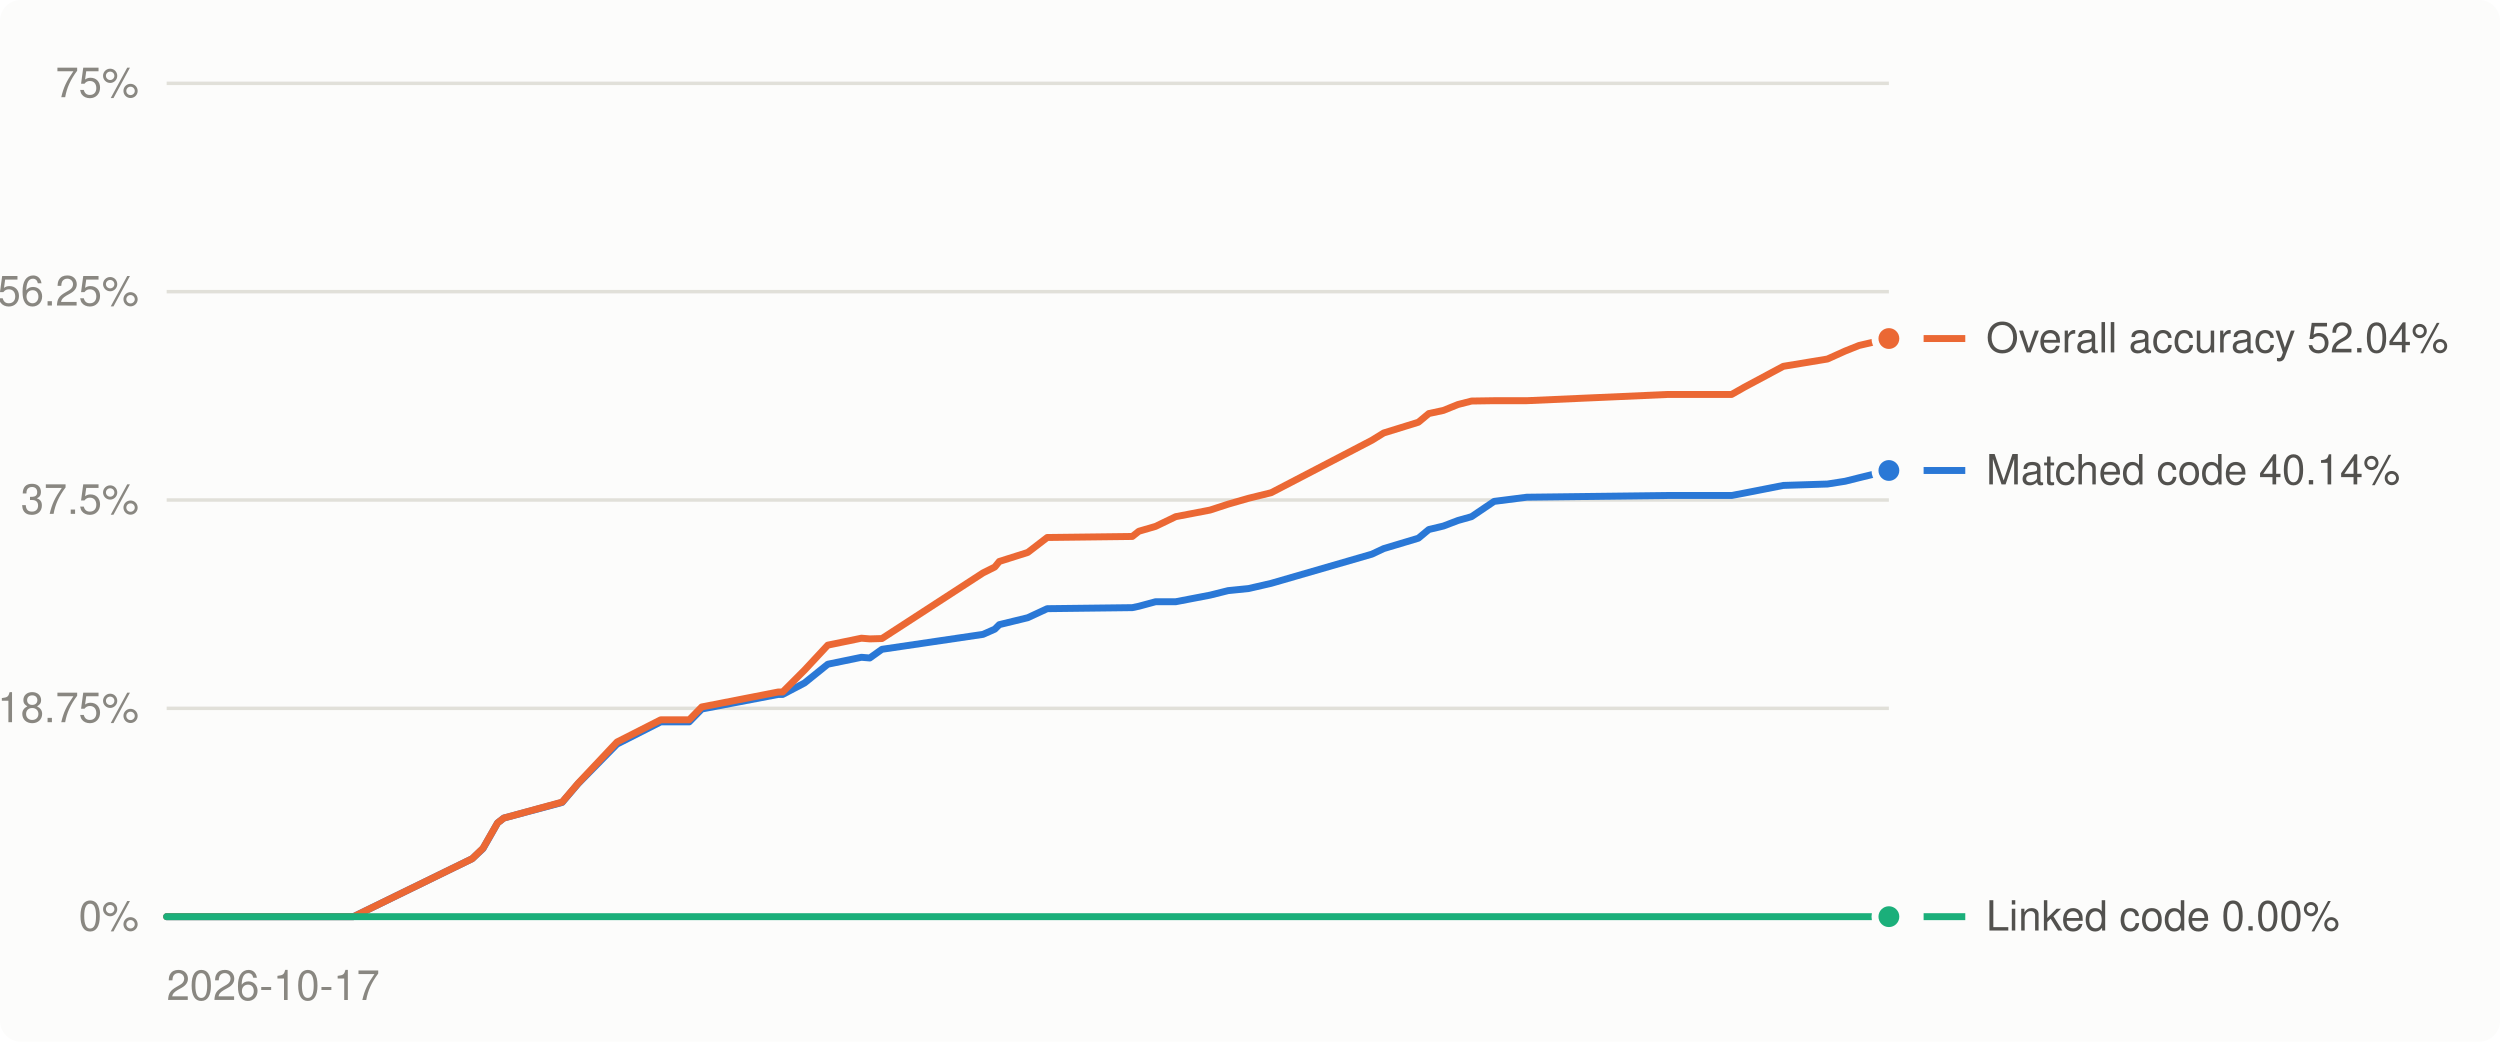
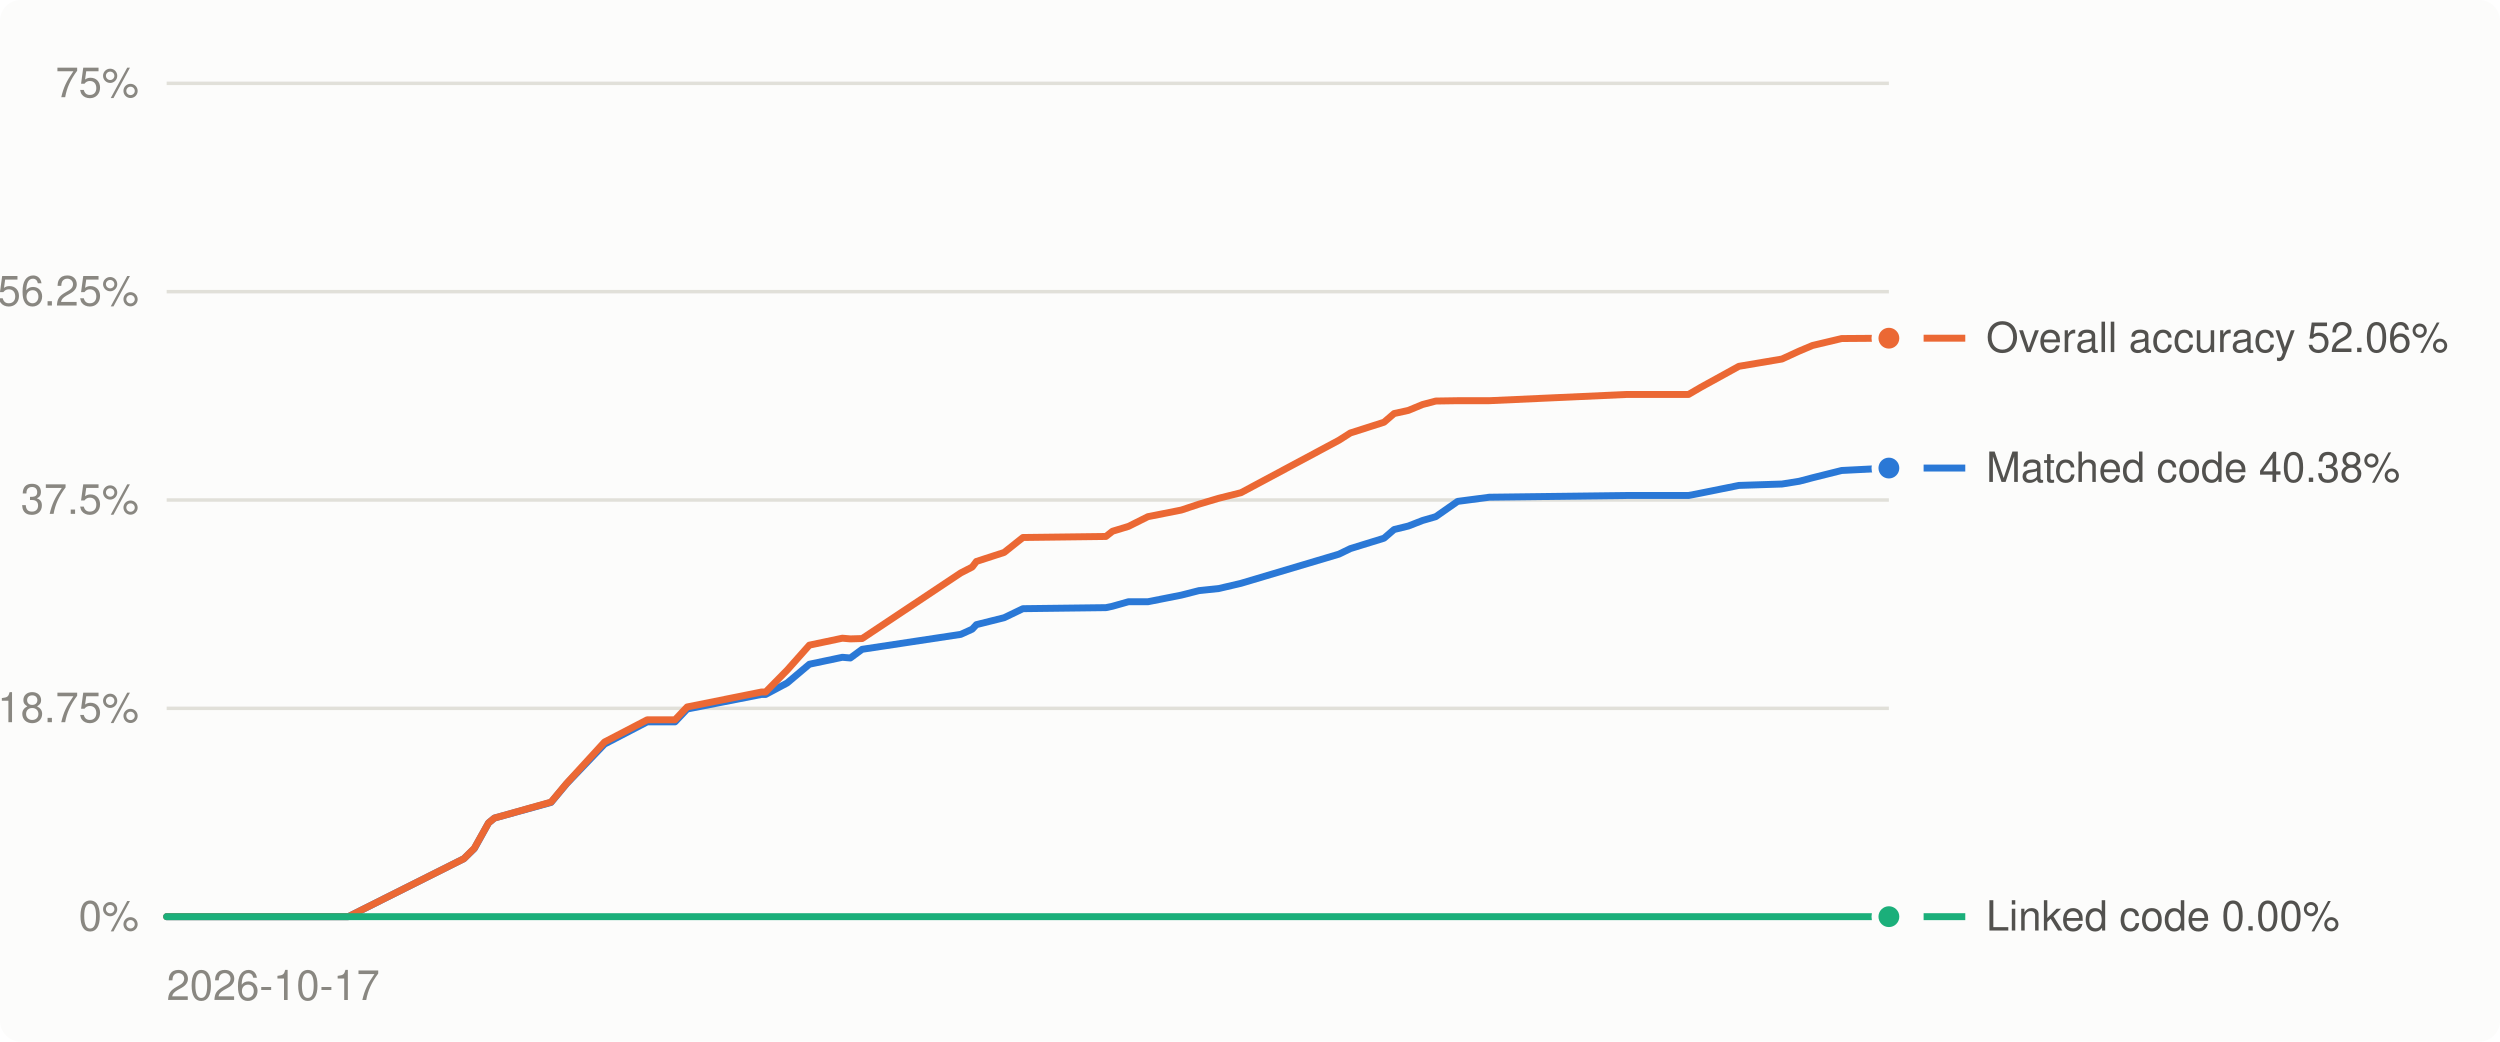
<svg xmlns="http://www.w3.org/2000/svg" viewBox="0 0 720 300" width="720" height="300" role="img" aria-label="Decompilation progress over time">
  <style>
.bg{fill:#fcfcfb}.grid{stroke:#e1e0d9}.muted{fill:#898781}.lbl{fill:#52514e}.ln0{stroke:#2a78d6}.dot0{fill:#2a78d6;stroke:#fcfcfb}.ln1{stroke:#eb6834}.dot1{fill:#eb6834;stroke:#fcfcfb}.ln2{stroke:#1baf7a}.dot2{fill:#1baf7a;stroke:#fcfcfb}
@media (prefers-color-scheme: dark){.bg{fill:#1a1a19}.grid{stroke:#2c2c2a}.muted{fill:#898781}.lbl{fill:#c3c2b7}.ln0{stroke:#3987e5}.dot0{fill:#3987e5;stroke:#1a1a19}.ln1{stroke:#d95926}.dot1{fill:#d95926;stroke:#1a1a19}.ln2{stroke:#199e70}.dot2{fill:#199e70;stroke:#1a1a19}}
text{font:12px -apple-system,BlinkMacSystemFont,'Segoe UI',Helvetica,Arial,sans-serif}
</style>
  <rect class="bg" width="720" height="300" rx="6" />
  <line x1="48" x2="544" y1="264.0" y2="264.0" class="grid" stroke-width="1" />
  <text x="40" y="268.0" class="muted" text-anchor="end">0%</text>
  <line x1="48" x2="544" y1="204.0" y2="204.0" class="grid" stroke-width="1" />
  <text x="40" y="208.0" class="muted" text-anchor="end">18.75%</text>
  <line x1="48" x2="544" y1="144.0" y2="144.0" class="grid" stroke-width="1" />
  <text x="40" y="148.0" class="muted" text-anchor="end">37.5%</text>
  <line x1="48" x2="544" y1="84.0" y2="84.0" class="grid" stroke-width="1" />
  <text x="40" y="88.0" class="muted" text-anchor="end">56.25%</text>
  <line x1="48" x2="544" y1="24.0" y2="24.0" class="grid" stroke-width="1" />
  <text x="40" y="28.0" class="muted" text-anchor="end">75%</text>
  <text class="muted" x="48.0" y="288" text-anchor="start">2026-10-17</text>
-   <polyline points="48.0,264.0 101.8,264.0 136.0,247.3 139.1,244.4 143.3,237.0 145.1,235.6 161.9,231.1 166.5,225.7 177.7,214.3 190.3,207.9 198.5,207.9 202.1,204.2 224.1,200.0 225.4,200.0 231.7,196.7 238.4,191.3 248.1,189.3 250.5,189.5 254.0,187.0 283.1,182.7 286.5,181.2 287.8,179.9 296.0,177.9 301.6,175.3 326.1,175.0 328.0,174.6 332.8,173.3 338.6,173.3 348.5,171.4 353.7,170.1 359.6,169.5 366.1,168.0 395.1,159.6 398.5,158.0 408.5,155.0 411.5,152.5 415.7,151.5 419.9,149.9 423.8,148.8 430.3,144.4 439.7,143.2 480.4,142.7 498.7,142.7 502.4,142.0 513.6,139.8 526.3,139.4 531.4,138.6 535.4,137.6 544.0,135.5" fill="none" class="ln0" stroke-width="2" stroke-linejoin="round" stroke-linecap="round" />
-   <polyline points="48.0,264.0 101.8,264.0 136.0,247.3 139.1,244.3 143.3,237.0 145.1,235.6 161.9,231.0 166.5,225.6 177.7,213.7 190.3,207.3 198.5,207.3 202.1,203.6 224.1,199.3 225.4,199.3 231.7,193.0 238.4,185.8 248.1,183.8 250.5,184.0 254.0,183.9 283.1,165.0 286.5,163.3 287.8,161.7 296.0,159.1 301.6,154.8 326.1,154.5 328.0,153.0 332.8,151.6 338.6,148.8 348.5,146.9 353.7,145.2 359.6,143.5 366.1,141.9 395.1,126.8 398.5,124.7 408.5,121.6 411.5,119.1 415.7,118.2 419.9,116.5 423.8,115.5 430.3,115.4 439.7,115.4 480.4,113.6 498.7,113.6 502.4,111.5 513.6,105.5 526.3,103.4 531.4,101.1 535.4,99.5 544.0,97.5" fill="none" class="ln1" stroke-width="2" stroke-linejoin="round" stroke-linecap="round" />
-   <polyline points="48.0,264.0 101.8,264.0 136.0,264.0 139.1,264.0 143.3,264.0 145.1,264.0 161.9,264.0 166.5,264.0 177.7,264.0 190.3,264.0 198.5,264.0 202.1,264.0 224.1,264.0 225.4,264.0 231.7,264.0 238.4,264.0 248.1,264.0 250.5,264.0 254.0,264.0 283.1,264.0 286.5,264.0 287.8,264.0 296.0,264.0 301.6,264.0 326.1,264.0 328.0,264.0 332.8,264.0 338.6,264.0 348.5,264.0 353.7,264.0 359.6,264.0 366.1,264.0 395.1,264.0 398.5,264.0 408.5,264.0 411.5,264.0 415.7,264.0 419.9,264.0 423.8,264.0 430.3,264.0 439.7,264.0 480.4,264.0 498.7,264.0 502.4,264.0 513.6,264.0 526.3,264.0 531.4,264.0 535.4,264.0 544.0,264.0" fill="none" class="ln2" stroke-width="2" stroke-linejoin="round" stroke-linecap="round" />
-   <circle cx="544.0" cy="135.5" r="4" class="dot0" stroke-width="2" />
-   <circle cx="544.0" cy="97.5" r="4" class="dot1" stroke-width="2" />
+   <polyline points="48.0,264.0 100.3,264.0 133.6,247.3 136.6,244.4 140.7,237.0 142.4,235.6 158.7,231.1 163.2,225.7 174.1,214.3 186.4,207.9 194.4,207.9 197.9,204.2 219.3,200.0 220.5,200.0 226.7,196.7 233.1,191.3 242.6,189.3 244.9,189.5 248.3,187.0 276.7,182.7 280.0,181.2 281.2,179.9 289.2,177.9 294.6,175.3 318.5,175.0 320.4,174.6 325.0,173.3 330.6,173.3 340.2,171.4 345.3,170.1 351.0,169.5 357.4,168.0 385.6,159.6 388.9,158.0 398.6,155.0 401.5,152.5 405.6,151.5 409.7,149.9 413.5,148.8 419.8,144.4 428.9,143.2 468.6,142.7 486.3,142.7 489.9,142.0 500.8,139.8 513.2,139.4 518.2,138.6 522.0,137.6 530.4,135.5 544.0,134.8" fill="none" class="ln0" stroke-width="2" stroke-linejoin="round" stroke-linecap="round" />
+   <polyline points="48.0,264.0 100.3,264.0 133.6,247.3 136.6,244.3 140.7,237.0 142.4,235.6 158.7,231.0 163.2,225.6 174.1,213.7 186.4,207.3 194.4,207.3 197.9,203.6 219.3,199.3 220.5,199.3 226.7,193.0 233.1,185.8 242.6,183.8 244.9,184.0 248.3,183.9 276.7,165.0 280.0,163.3 281.2,161.7 289.2,159.1 294.6,154.8 318.5,154.5 320.4,153.0 325.0,151.6 330.6,148.8 340.2,146.9 345.3,145.2 351.0,143.5 357.4,141.9 385.6,126.8 388.9,124.7 398.6,121.6 401.5,119.1 405.6,118.2 409.7,116.5 413.5,115.5 419.8,115.4 428.9,115.4 468.6,113.6 486.3,113.6 489.9,111.5 500.8,105.5 513.2,103.4 518.2,101.1 522.0,99.5 530.4,97.5 544.0,97.4" fill="none" class="ln1" stroke-width="2" stroke-linejoin="round" stroke-linecap="round" />
+   <polyline points="48.0,264.0 100.3,264.0 133.6,264.0 136.6,264.0 140.7,264.0 142.4,264.0 158.7,264.0 163.2,264.0 174.1,264.0 186.4,264.0 194.4,264.0 197.9,264.0 219.3,264.0 220.5,264.0 226.7,264.0 233.1,264.0 242.6,264.0 244.9,264.0 248.3,264.0 276.7,264.0 280.0,264.0 281.2,264.0 289.2,264.0 294.6,264.0 318.5,264.0 320.4,264.0 325.0,264.0 330.6,264.0 340.2,264.0 345.3,264.0 351.0,264.0 357.4,264.0 385.6,264.0 388.9,264.0 398.6,264.0 401.5,264.0 405.6,264.0 409.7,264.0 413.5,264.0 419.8,264.0 428.9,264.0 468.6,264.0 486.3,264.0 489.9,264.0 500.8,264.0 513.2,264.0 518.2,264.0 522.0,264.0 530.4,264.0 544.0,264.0" fill="none" class="ln2" stroke-width="2" stroke-linejoin="round" stroke-linecap="round" />
+   <circle cx="544.0" cy="134.8" r="4" class="dot0" stroke-width="2" />
+   <circle cx="544.0" cy="97.4" r="4" class="dot1" stroke-width="2" />
  <circle cx="544.0" cy="264.0" r="4" class="dot2" stroke-width="2" />
  <line x1="554" x2="566" y1="264.0" y2="264.0" class="ln2" stroke-width="2" />
  <text class="lbl" x="572" y="268.0">Linked code 0.00%</text>
-   <line x1="554" x2="566" y1="135.5" y2="135.5" class="ln0" stroke-width="2" />
-   <text class="lbl" x="572" y="139.5">Matched code 40.14%</text>
-   <line x1="554" x2="566" y1="97.5" y2="97.5" class="ln1" stroke-width="2" />
-   <text class="lbl" x="572" y="101.5">Overall accuracy 52.04%</text>
+   <line x1="554" x2="566" y1="134.8" y2="134.8" class="ln0" stroke-width="2" />
+   <text class="lbl" x="572" y="138.8">Matched code 40.38%</text>
+   <line x1="554" x2="566" y1="97.4" y2="97.4" class="ln1" stroke-width="2" />
+   <text class="lbl" x="572" y="101.4">Overall accuracy 52.06%</text>
</svg>
